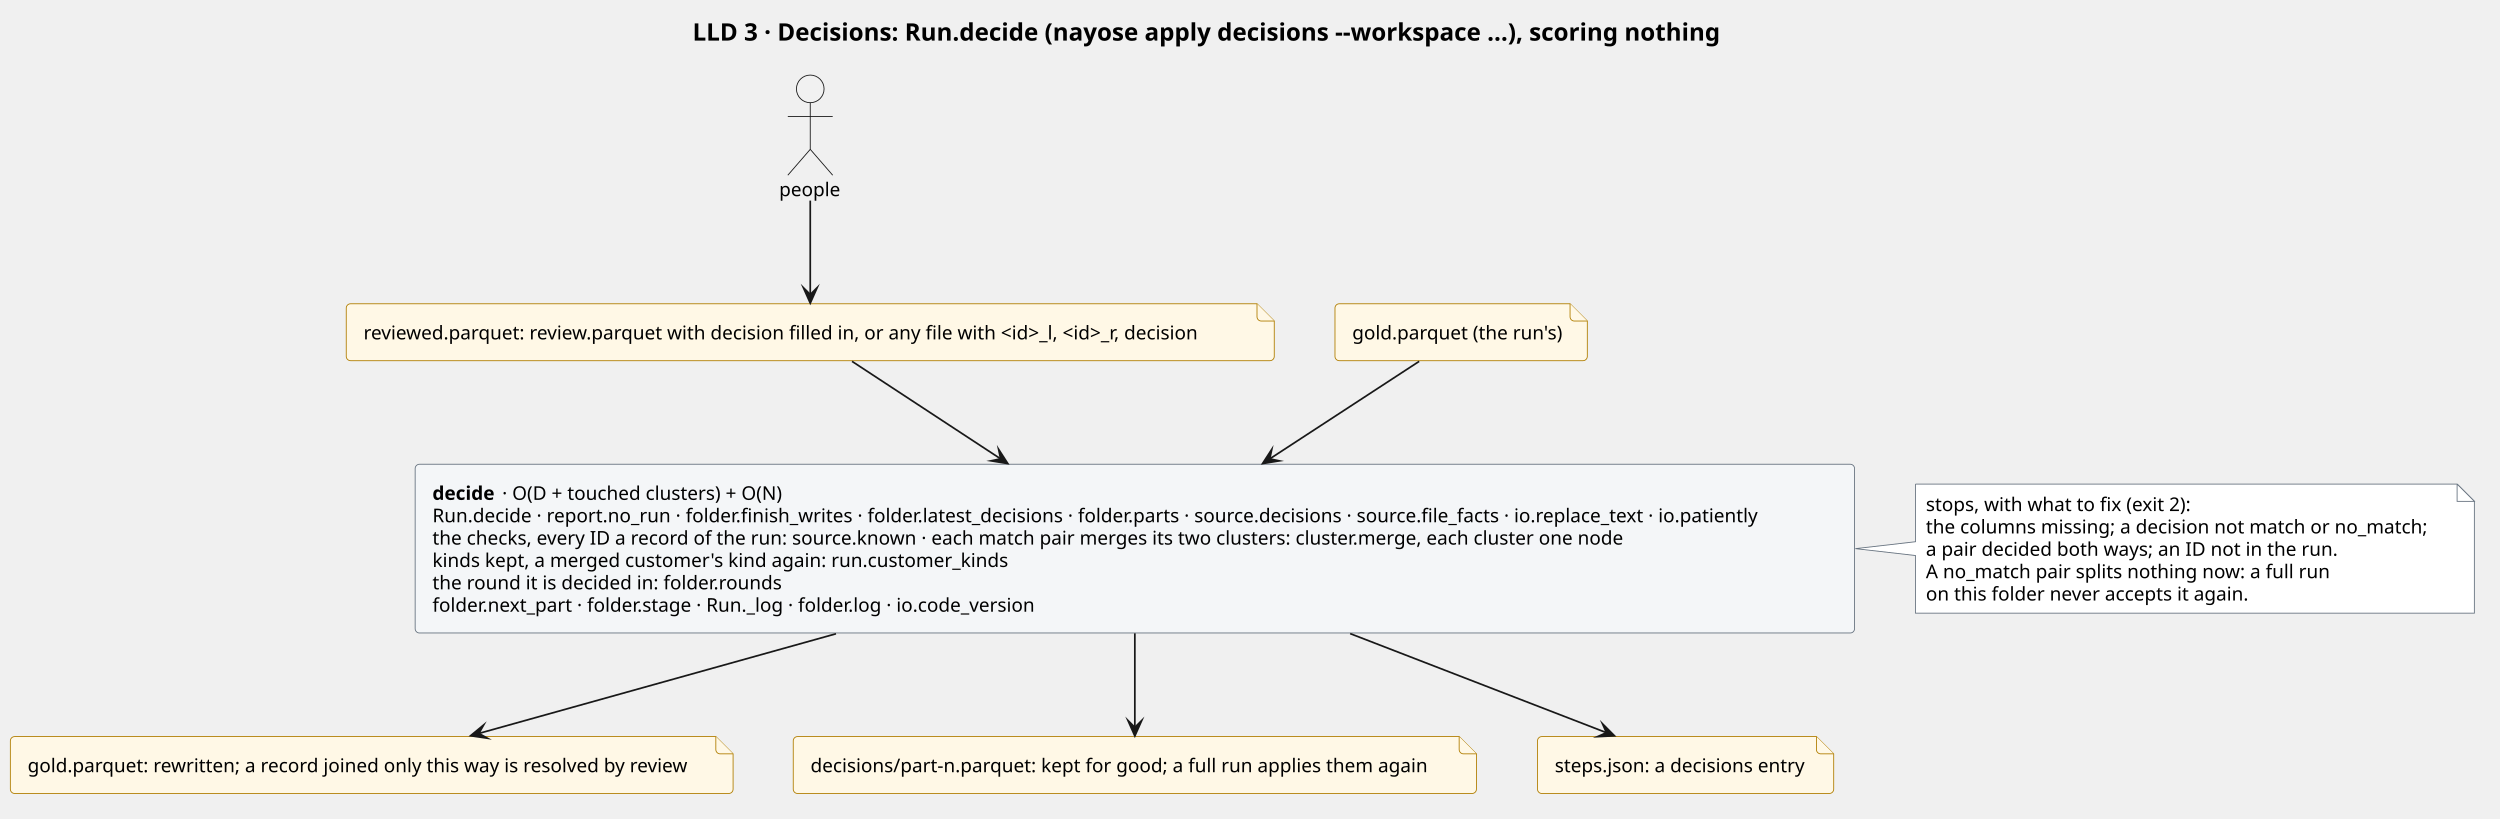
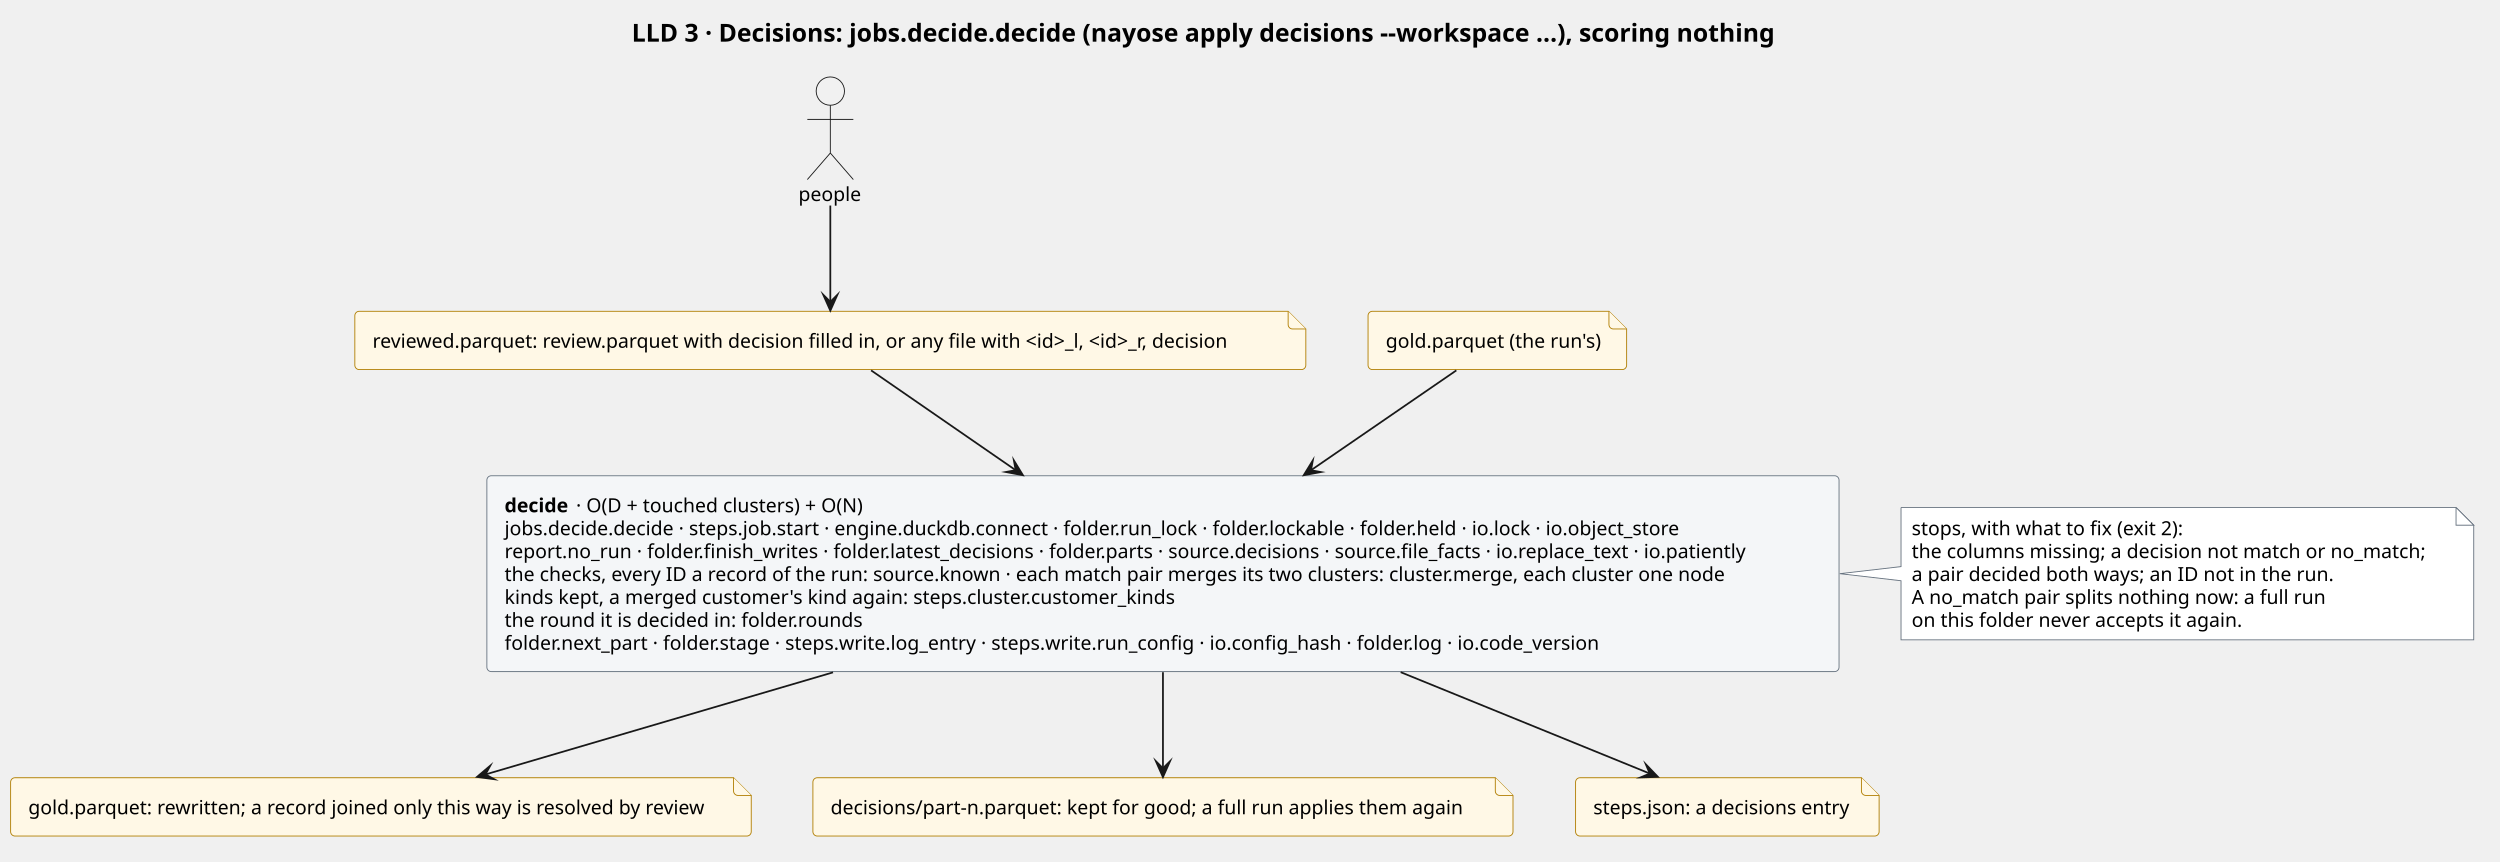
- <svg xmlns="http://www.w3.org/2000/svg" version="1.1" data-diagram-type="DESCRIPTION" style="width:1448px;height:474px;background:#FFFFFF;" width="1448px" height="474px" viewBox="0 0 1448 474" zoomAndPan="magnify" preserveAspectRatio="none" contentStyleType="text/css">
+ <svg xmlns="http://www.w3.org/2000/svg" version="1.1" data-diagram-type="DESCRIPTION" style="width:1413px;height:487px;background:#FFFFFF;" width="1413px" height="487px" viewBox="0 0 1413 487" zoomAndPan="magnify" preserveAspectRatio="none" contentStyleType="text/css">
  <defs />
  <g font-family="sans-serif" lengthAdjust="spacing">
    <g class="title" data-source-line="1">
-       <text x="401.123" y="23.535" fill="#000" font-size="14" textLength="638.907" font-weight="700">LLD 3 · Decisions: Run.decide (nayose apply decisions --workspace …), scoring nothing</text>
+       <text x="357.038" y="23.535" fill="#000" font-size="14" textLength="692.077" font-weight="700">LLD 3 · Decisions: jobs.decide.decide (nayose apply decisions --workspace …), scoring nothing</text>
    </g>
    <g class="entity" data-qualified-name="people" id="ent0001" data-source-line="16">
      <ellipse cx="469.3" cy="51.488" rx="8" ry="8" fill="#F1F1F1" style="stroke:#181818;stroke-width:0.5;" />
      <path d="M469.3,59.488 L469.3,86.488 M456.3,67.488 L482.3,67.488 M469.3,86.488 L456.3,101.488 M469.3,86.488 L482.3,101.488" style="stroke:#181818;stroke-width:0.5;" fill="none" />
      <text x="451.28" y="113.623" fill="#000" font-size="11" textLength="36.04">people</text>
    </g>
    <g class="entity" data-qualified-name="f_decided" id="ent0002" data-source-line="17">
-       <path d="M200.55,178.448 L200.55,206.403 A2.5,2.5 0 0 0 203.05,208.903 L735.555,208.903 A2.5,2.5 0 0 0 738.055,206.403 L738.055,185.948 L728.055,175.948 L203.05,175.948 A2.5,2.5 0 0 0 200.55,178.448" style="stroke:#B07D00;stroke-width:0.5;" fill="#FFF8E6" />
-       <path d="M728.055,175.948 L728.055,183.448 A2.5,2.5 0 0 0 730.555,185.948 L738.055,185.948" style="stroke:#B07D00;stroke-width:0.5;" fill="#FFF8E6" />
-       <text x="210.55" y="196.583" fill="#000" font-size="11" textLength="517.505">reviewed.parquet: review.parquet with decision filled in, or any file with &lt;id&gt;_l, &lt;id&gt;_r, decision</text>
+       <path d="M200.55,178.438 L200.55,206.393 A2.5,2.5 0 0 0 203.05,208.893 L735.555,208.893 A2.5,2.5 0 0 0 738.055,206.393 L738.055,185.938 L728.055,175.938 L203.05,175.938 A2.5,2.5 0 0 0 200.55,178.438" style="stroke:#B07D00;stroke-width:0.5;" fill="#FFF8E6" />
+       <path d="M728.055,175.938 L728.055,183.438 A2.5,2.5 0 0 0 730.555,185.938 L738.055,185.938" style="stroke:#B07D00;stroke-width:0.5;" fill="#FFF8E6" />
+       <text x="210.55" y="196.573" fill="#000" font-size="11" textLength="517.505">reviewed.parquet: review.parquet with decision filled in, or any file with &lt;id&gt;_l, &lt;id&gt;_r, decision</text>
    </g>
    <g class="entity" data-qualified-name="f_gold_in" id="ent0003" data-source-line="18">
-       <path d="M773.22,178.448 L773.22,206.403 A2.5,2.5 0 0 0 775.72,208.903 L916.876,208.903 A2.5,2.5 0 0 0 919.376,206.403 L919.376,185.948 L909.376,175.948 L775.72,175.948 A2.5,2.5 0 0 0 773.22,178.448" style="stroke:#B07D00;stroke-width:0.5;" fill="#FFF8E6" />
-       <path d="M909.376,175.948 L909.376,183.448 A2.5,2.5 0 0 0 911.876,185.948 L919.376,185.948" style="stroke:#B07D00;stroke-width:0.5;" fill="#FFF8E6" />
-       <text x="783.22" y="196.583" fill="#000" font-size="11" textLength="126.156">gold.parquet (the run's)</text>
+       <path d="M773.22,178.438 L773.22,206.393 A2.5,2.5 0 0 0 775.72,208.893 L916.876,208.893 A2.5,2.5 0 0 0 919.376,206.393 L919.376,185.938 L909.376,175.938 L775.72,175.938 A2.5,2.5 0 0 0 773.22,178.438" style="stroke:#B07D00;stroke-width:0.5;" fill="#FFF8E6" />
+       <path d="M909.376,175.938 L909.376,183.438 A2.5,2.5 0 0 0 911.876,185.938 L919.376,185.938" style="stroke:#B07D00;stroke-width:0.5;" fill="#FFF8E6" />
+       <text x="783.22" y="196.573" fill="#000" font-size="11" textLength="126.156">gold.parquet (the run's)</text>
    </g>
    <g class="entity" data-qualified-name="decide" id="ent0004" data-source-line="20">
-       <rect x="240.46" y="268.898" width="833.694" height="97.73" fill="#F4F6F8" style="stroke:#65717E;stroke-width:0.5;" rx="2.5" ry="2.5" />
-       <text x="250.46" y="289.533" fill="#000" font-size="11" textLength="36.899" font-weight="700">decide</text>
-       <text x="290.84" y="289.533" fill="#000" font-size="11" textLength="174.426">· O(D + touched clusters) + O(N)</text>
-       <text x="250.46" y="302.488" fill="#000" font-size="11" textLength="813.694">Run.decide · report.no_run · folder.finish_writes · folder.latest_decisions · folder.parts · source.decisions · source.file_facts · io.replace_text · io.patiently</text>
-       <text x="250.46" y="315.443" fill="#000" font-size="11" textLength="719.667">the checks, every ID a record of the run: source.known · each match pair merges its two clusters: cluster.merge, each cluster one node</text>
-       <text x="250.46" y="328.398" fill="#000" font-size="11" textLength="347.048">kinds kept, a merged customer's kind again: run.customer_kinds</text>
-       <text x="250.46" y="341.353" fill="#000" font-size="11" textLength="213.651">the round it is decided in: folder.rounds</text>
-       <text x="250.46" y="354.308" fill="#000" font-size="11" textLength="372.754">folder.next_part · folder.stage · Run._log · folder.log · io.code_version</text>
+       <rect x="275.18" y="268.898" width="764.246" height="110.686" fill="#F4F6F8" style="stroke:#65717E;stroke-width:0.5;" rx="2.5" ry="2.5" />
+       <text x="285.18" y="289.533" fill="#000" font-size="11" textLength="36.899" font-weight="700">decide</text>
+       <text x="325.56" y="289.533" fill="#000" font-size="11" textLength="174.426">· O(D + touched clusters) + O(N)</text>
+       <text x="285.18" y="302.488" fill="#000" font-size="11" textLength="706.197">jobs.decide.decide · steps.job.start · engine.duckdb.connect · folder.run_lock · folder.lockable · folder.held · io.lock · io.object_store</text>
+       <text x="285.18" y="315.443" fill="#000" font-size="11" textLength="744.246">report.no_run · folder.finish_writes · folder.latest_decisions · folder.parts · source.decisions · source.file_facts · io.replace_text · io.patiently</text>
+       <text x="285.18" y="328.398" fill="#000" font-size="11" textLength="719.667">the checks, every ID a record of the run: source.known · each match pair merges its two clusters: cluster.merge, each cluster one node</text>
+       <text x="285.18" y="341.353" fill="#000" font-size="11" textLength="396.747">kinds kept, a merged customer's kind again: steps.cluster.customer_kinds</text>
+       <text x="285.18" y="354.308" fill="#000" font-size="11" textLength="213.651">the round it is decided in: folder.rounds</text>
+       <text x="285.18" y="367.264" fill="#000" font-size="11" textLength="654.854">folder.next_part · folder.stage · steps.write.log_entry · steps.write.run_config · io.config_hash · folder.log · io.code_version</text>
    </g>
    <g class="entity" data-qualified-name="GMN5" id="ent0006" data-source-line="23">
-       <path d="M1109.46,280.378 L1109.46,313.768 L1074.63,317.768 L1109.46,321.768 L1109.46,355.154 A0,0 0 0 0 1109.46,355.154 L1433.153,355.154 A0,0 0 0 0 1433.153,355.154 L1433.153,290.378 L1423.153,280.378 L1109.46,280.378 A0,0 0 0 0 1109.46,280.378" style="stroke:#65717E;stroke-width:0.5;" fill="#FFF" />
-       <path d="M1423.153,280.378 L1423.153,290.378 L1433.153,290.378 L1423.153,280.378" style="stroke:#65717E;stroke-width:0.5;" fill="#FFF" />
-       <text x="1115.46" y="296.013" fill="#000" font-size="11" textLength="164.06">stops, with what to fix (exit 2):</text>
-       <text x="1115.46" y="308.968" fill="#000" font-size="11" textLength="302.693">the columns missing; a decision not match or no_match;</text>
-       <text x="1115.46" y="321.923" fill="#000" font-size="11" textLength="248.123">a pair decided both ways; an ID not in the run.</text>
-       <text x="1115.46" y="334.878" fill="#000" font-size="11" textLength="245.115">A no_match pair splits nothing now: a full run</text>
-       <text x="1115.46" y="347.833" fill="#000" font-size="11" textLength="194.912">on this folder never accepts it again.</text>
+       <path d="M1074.46,286.848 L1074.46,320.238 L1039.82,324.238 L1074.46,328.238 L1074.46,361.624 A0,0 0 0 0 1074.46,361.624 L1398.153,361.624 A0,0 0 0 0 1398.153,361.624 L1398.153,296.848 L1388.153,286.848 L1074.46,286.848 A0,0 0 0 0 1074.46,286.848" style="stroke:#65717E;stroke-width:0.5;" fill="#FFF" />
+       <path d="M1388.153,286.848 L1388.153,296.848 L1398.153,296.848 L1388.153,286.848" style="stroke:#65717E;stroke-width:0.5;" fill="#FFF" />
+       <text x="1080.46" y="302.483" fill="#000" font-size="11" textLength="164.06">stops, with what to fix (exit 2):</text>
+       <text x="1080.46" y="315.438" fill="#000" font-size="11" textLength="302.693">the columns missing; a decision not match or no_match;</text>
+       <text x="1080.46" y="328.393" fill="#000" font-size="11" textLength="248.123">a pair decided both ways; an ID not in the run.</text>
+       <text x="1080.46" y="341.348" fill="#000" font-size="11" textLength="245.115">A no_match pair splits nothing now: a full run</text>
+       <text x="1080.46" y="354.303" fill="#000" font-size="11" textLength="194.912">on this folder never accepts it again.</text>
    </g>
    <g class="entity" data-qualified-name="f_gold_out" id="ent0008" data-source-line="30">
-       <path d="M6,429.128 L6,457.083 A2.5,2.5 0 0 0 8.5,459.583 L422.105,459.583 A2.5,2.5 0 0 0 424.605,457.083 L424.605,436.628 L414.605,426.628 L8.5,426.628 A2.5,2.5 0 0 0 6,429.128" style="stroke:#B07D00;stroke-width:0.5;" fill="#FFF8E6" />
-       <path d="M414.605,426.628 L414.605,434.128 A2.5,2.5 0 0 0 417.105,436.628 L424.605,436.628" style="stroke:#B07D00;stroke-width:0.5;" fill="#FFF8E6" />
-       <text x="16" y="447.263" fill="#000" font-size="11" textLength="398.605">gold.parquet: rewritten; a record joined only this way is resolved by review</text>
+       <path d="M6,442.078 L6,470.033 A2.5,2.5 0 0 0 8.5,472.533 L422.105,472.533 A2.5,2.5 0 0 0 424.605,470.033 L424.605,449.578 L414.605,439.578 L8.5,439.578 A2.5,2.5 0 0 0 6,442.078" style="stroke:#B07D00;stroke-width:0.5;" fill="#FFF8E6" />
+       <path d="M414.605,439.578 L414.605,447.078 A2.5,2.5 0 0 0 417.105,449.578 L424.605,449.578" style="stroke:#B07D00;stroke-width:0.5;" fill="#FFF8E6" />
+       <text x="16" y="460.213" fill="#000" font-size="11" textLength="398.605">gold.parquet: rewritten; a record joined only this way is resolved by review</text>
    </g>
    <g class="entity" data-qualified-name="f_kept" id="ent0009" data-source-line="31">
-       <path d="M459.45,429.128 L459.45,457.083 A2.5,2.5 0 0 0 461.95,459.583 L852.647,459.583 A2.5,2.5 0 0 0 855.147,457.083 L855.147,436.628 L845.147,426.628 L461.95,426.628 A2.5,2.5 0 0 0 459.45,429.128" style="stroke:#B07D00;stroke-width:0.5;" fill="#FFF8E6" />
-       <path d="M845.147,426.628 L845.147,434.128 A2.5,2.5 0 0 0 847.647,436.628 L855.147,436.628" style="stroke:#B07D00;stroke-width:0.5;" fill="#FFF8E6" />
-       <text x="469.45" y="447.263" fill="#000" font-size="11" textLength="375.697">decisions/part-n.parquet: kept for good; a full run applies them again</text>
+       <path d="M459.45,442.078 L459.45,470.033 A2.5,2.5 0 0 0 461.95,472.533 L852.647,472.533 A2.5,2.5 0 0 0 855.147,470.033 L855.147,449.578 L845.147,439.578 L461.95,439.578 A2.5,2.5 0 0 0 459.45,442.078" style="stroke:#B07D00;stroke-width:0.5;" fill="#FFF8E6" />
+       <path d="M845.147,439.578 L845.147,447.078 A2.5,2.5 0 0 0 847.647,449.578 L855.147,449.578" style="stroke:#B07D00;stroke-width:0.5;" fill="#FFF8E6" />
+       <text x="469.45" y="460.213" fill="#000" font-size="11" textLength="375.697">decisions/part-n.parquet: kept for good; a full run applies them again</text>
    </g>
    <g class="entity" data-qualified-name="f_steps" id="ent0010" data-source-line="32">
-       <path d="M890.52,429.128 L890.52,457.083 A2.5,2.5 0 0 0 893.02,459.583 L1059.576,459.583 A2.5,2.5 0 0 0 1062.076,457.083 L1062.076,436.628 L1052.076,426.628 L893.02,426.628 A2.5,2.5 0 0 0 890.52,429.128" style="stroke:#B07D00;stroke-width:0.5;" fill="#FFF8E6" />
-       <path d="M1052.076,426.628 L1052.076,434.128 A2.5,2.5 0 0 0 1054.576,436.628 L1062.076,436.628" style="stroke:#B07D00;stroke-width:0.5;" fill="#FFF8E6" />
-       <text x="900.52" y="447.263" fill="#000" font-size="11" textLength="151.556">steps.json: a decisions entry</text>
+       <path d="M890.52,442.078 L890.52,470.033 A2.5,2.5 0 0 0 893.02,472.533 L1059.576,472.533 A2.5,2.5 0 0 0 1062.076,470.033 L1062.076,449.578 L1052.076,439.578 L893.02,439.578 A2.5,2.5 0 0 0 890.52,442.078" style="stroke:#B07D00;stroke-width:0.5;" fill="#FFF8E6" />
+       <path d="M1052.076,439.578 L1052.076,447.078 A2.5,2.5 0 0 0 1054.576,449.578 L1062.076,449.578" style="stroke:#B07D00;stroke-width:0.5;" fill="#FFF8E6" />
+       <text x="900.52" y="460.213" fill="#000" font-size="11" textLength="151.556">steps.json: a decisions entry</text>
    </g>
    <g class="link" data-entity-1="ent0001" data-entity-2="ent0002" id="lnk11" data-source-line="34" data-link-type="dependency">
-       <path d="M469.3,116.188 C469.3,136.208 469.3,155.178 469.3,170.588" style="stroke:#181818;stroke-width:1;" fill="none" id="people-to-f_decided" />
+       <path d="M469.3,116.178 C469.3,136.198 469.3,155.168 469.3,170.588" style="stroke:#181818;stroke-width:1;" fill="none" id="people-to-f_decided" />
      <polygon points="469.3,175.588,473.3,166.588,469.3,170.588,465.3,166.588,469.3,175.588" fill="#181818" style="stroke:#181818;stroke-width:1;stroke-linejoin:miter;stroke-miterlimit:10;" />
    </g>
    <g class="link" data-entity-1="ent0002" data-entity-2="ent0004" id="lnk12" data-source-line="35" data-link-type="dependency">
-       <path d="M493.5,209.298 C516.3,224.258 547.5,244.725 579.54,265.755" style="stroke:#181818;stroke-width:1;" fill="none" id="f_decided-to-decide" />
-       <polygon points="583.72,268.498,578.391,260.216,579.54,265.755,574.001,266.904,583.72,268.498" fill="#181818" style="stroke:#181818;stroke-width:1;stroke-linejoin:miter;stroke-miterlimit:10;" />
+       <path d="M492.35,209.338 C513.83,224.168 542.996,244.307 574.056,265.757" style="stroke:#181818;stroke-width:1;" fill="none" id="f_decided-to-decide" />
+       <polygon points="578.17,268.598,573.037,260.193,574.056,265.757,568.491,266.775,578.17,268.598" fill="#181818" style="stroke:#181818;stroke-width:1;stroke-linejoin:miter;stroke-miterlimit:10;" />
    </g>
    <g class="link" data-entity-1="ent0003" data-entity-2="ent0004" id="lnk13" data-source-line="36" data-link-type="dependency">
-       <path d="M821.98,209.298 C799.05,224.258 767.677,244.735 735.457,265.765" style="stroke:#181818;stroke-width:1;" fill="none" id="f_gold_in-to-decide" />
-       <polygon points="731.27,268.498,740.993,266.929,735.457,265.765,736.62,260.229,731.27,268.498" fill="#181818" style="stroke:#181818;stroke-width:1;stroke-linejoin:miter;stroke-miterlimit:10;" />
+       <path d="M823.13,209.338 C801.54,224.168 772.201,244.317 740.981,265.767" style="stroke:#181818;stroke-width:1;" fill="none" id="f_gold_in-to-decide" />
+       <polygon points="736.86,268.598,746.543,266.799,740.981,265.767,742.013,260.205,736.86,268.598" fill="#181818" style="stroke:#181818;stroke-width:1;stroke-linejoin:miter;stroke-miterlimit:10;" />
    </g>
    <g class="link" data-entity-1="ent0004" data-entity-2="ent0008" id="lnk14" data-source-line="37" data-link-type="dependency">
-       <path d="M484.2,367.078 C409.06,388.038 330.976,409.834 277.366,424.794" style="stroke:#181818;stroke-width:1;" fill="none" id="decide-to-f_gold_out" />
-       <polygon points="272.55,426.138,282.294,427.572,277.366,424.794,280.144,419.866,272.55,426.138" fill="#181818" style="stroke:#181818;stroke-width:1;stroke-linejoin:miter;stroke-miterlimit:10;" />
+       <path d="M470.82,380.018 C397.96,401.408 324.777,422.909 274.387,437.709" style="stroke:#181818;stroke-width:1;" fill="none" id="decide-to-f_gold_out" />
+       <polygon points="269.59,439.118,279.352,440.42,274.387,437.709,277.098,432.744,269.59,439.118" fill="#181818" style="stroke:#181818;stroke-width:1;stroke-linejoin:miter;stroke-miterlimit:10;" />
    </g>
    <g class="link" data-entity-1="ent0004" data-entity-2="ent0009" id="lnk15" data-source-line="38" data-link-type="dependency">
-       <path d="M657.3,366.808 C657.3,387.908 657.3,406.258 657.3,421.278" style="stroke:#181818;stroke-width:1;" fill="none" id="decide-to-f_kept" />
-       <polygon points="657.3,426.278,661.3,417.278,657.3,421.278,653.3,417.278,657.3,426.278" fill="#181818" style="stroke:#181818;stroke-width:1;stroke-linejoin:miter;stroke-miterlimit:10;" />
+       <path d="M657.3,379.918 C657.3,401.398 657.3,419.418 657.3,434.228" style="stroke:#181818;stroke-width:1;" fill="none" id="decide-to-f_kept" />
+       <polygon points="657.3,439.228,661.3,430.228,657.3,434.228,653.3,430.228,657.3,439.228" fill="#181818" style="stroke:#181818;stroke-width:1;stroke-linejoin:miter;stroke-miterlimit:10;" />
    </g>
    <g class="link" data-entity-1="ent0004" data-entity-2="ent0010" id="lnk16" data-source-line="39" data-link-type="dependency">
-       <path d="M782.01,366.988 C836.35,387.998 891.696,409.395 930.446,424.375" style="stroke:#181818;stroke-width:1;" fill="none" id="decide-to-f_steps" />
-       <polygon points="935.11,426.178,928.158,419.202,930.446,424.375,925.273,426.664,935.11,426.178" fill="#181818" style="stroke:#181818;stroke-width:1;stroke-linejoin:miter;stroke-miterlimit:10;" />
+       <path d="M791.66,379.918 C844.28,401.328 896.009,422.384 932.429,437.204" style="stroke:#181818;stroke-width:1;" fill="none" id="decide-to-f_steps" />
+       <polygon points="937.06,439.088,930.231,431.991,932.429,437.204,927.216,439.401,937.06,439.088" fill="#181818" style="stroke:#181818;stroke-width:1;stroke-linejoin:miter;stroke-miterlimit:10;" />
    </g>
  </g>
</svg>
